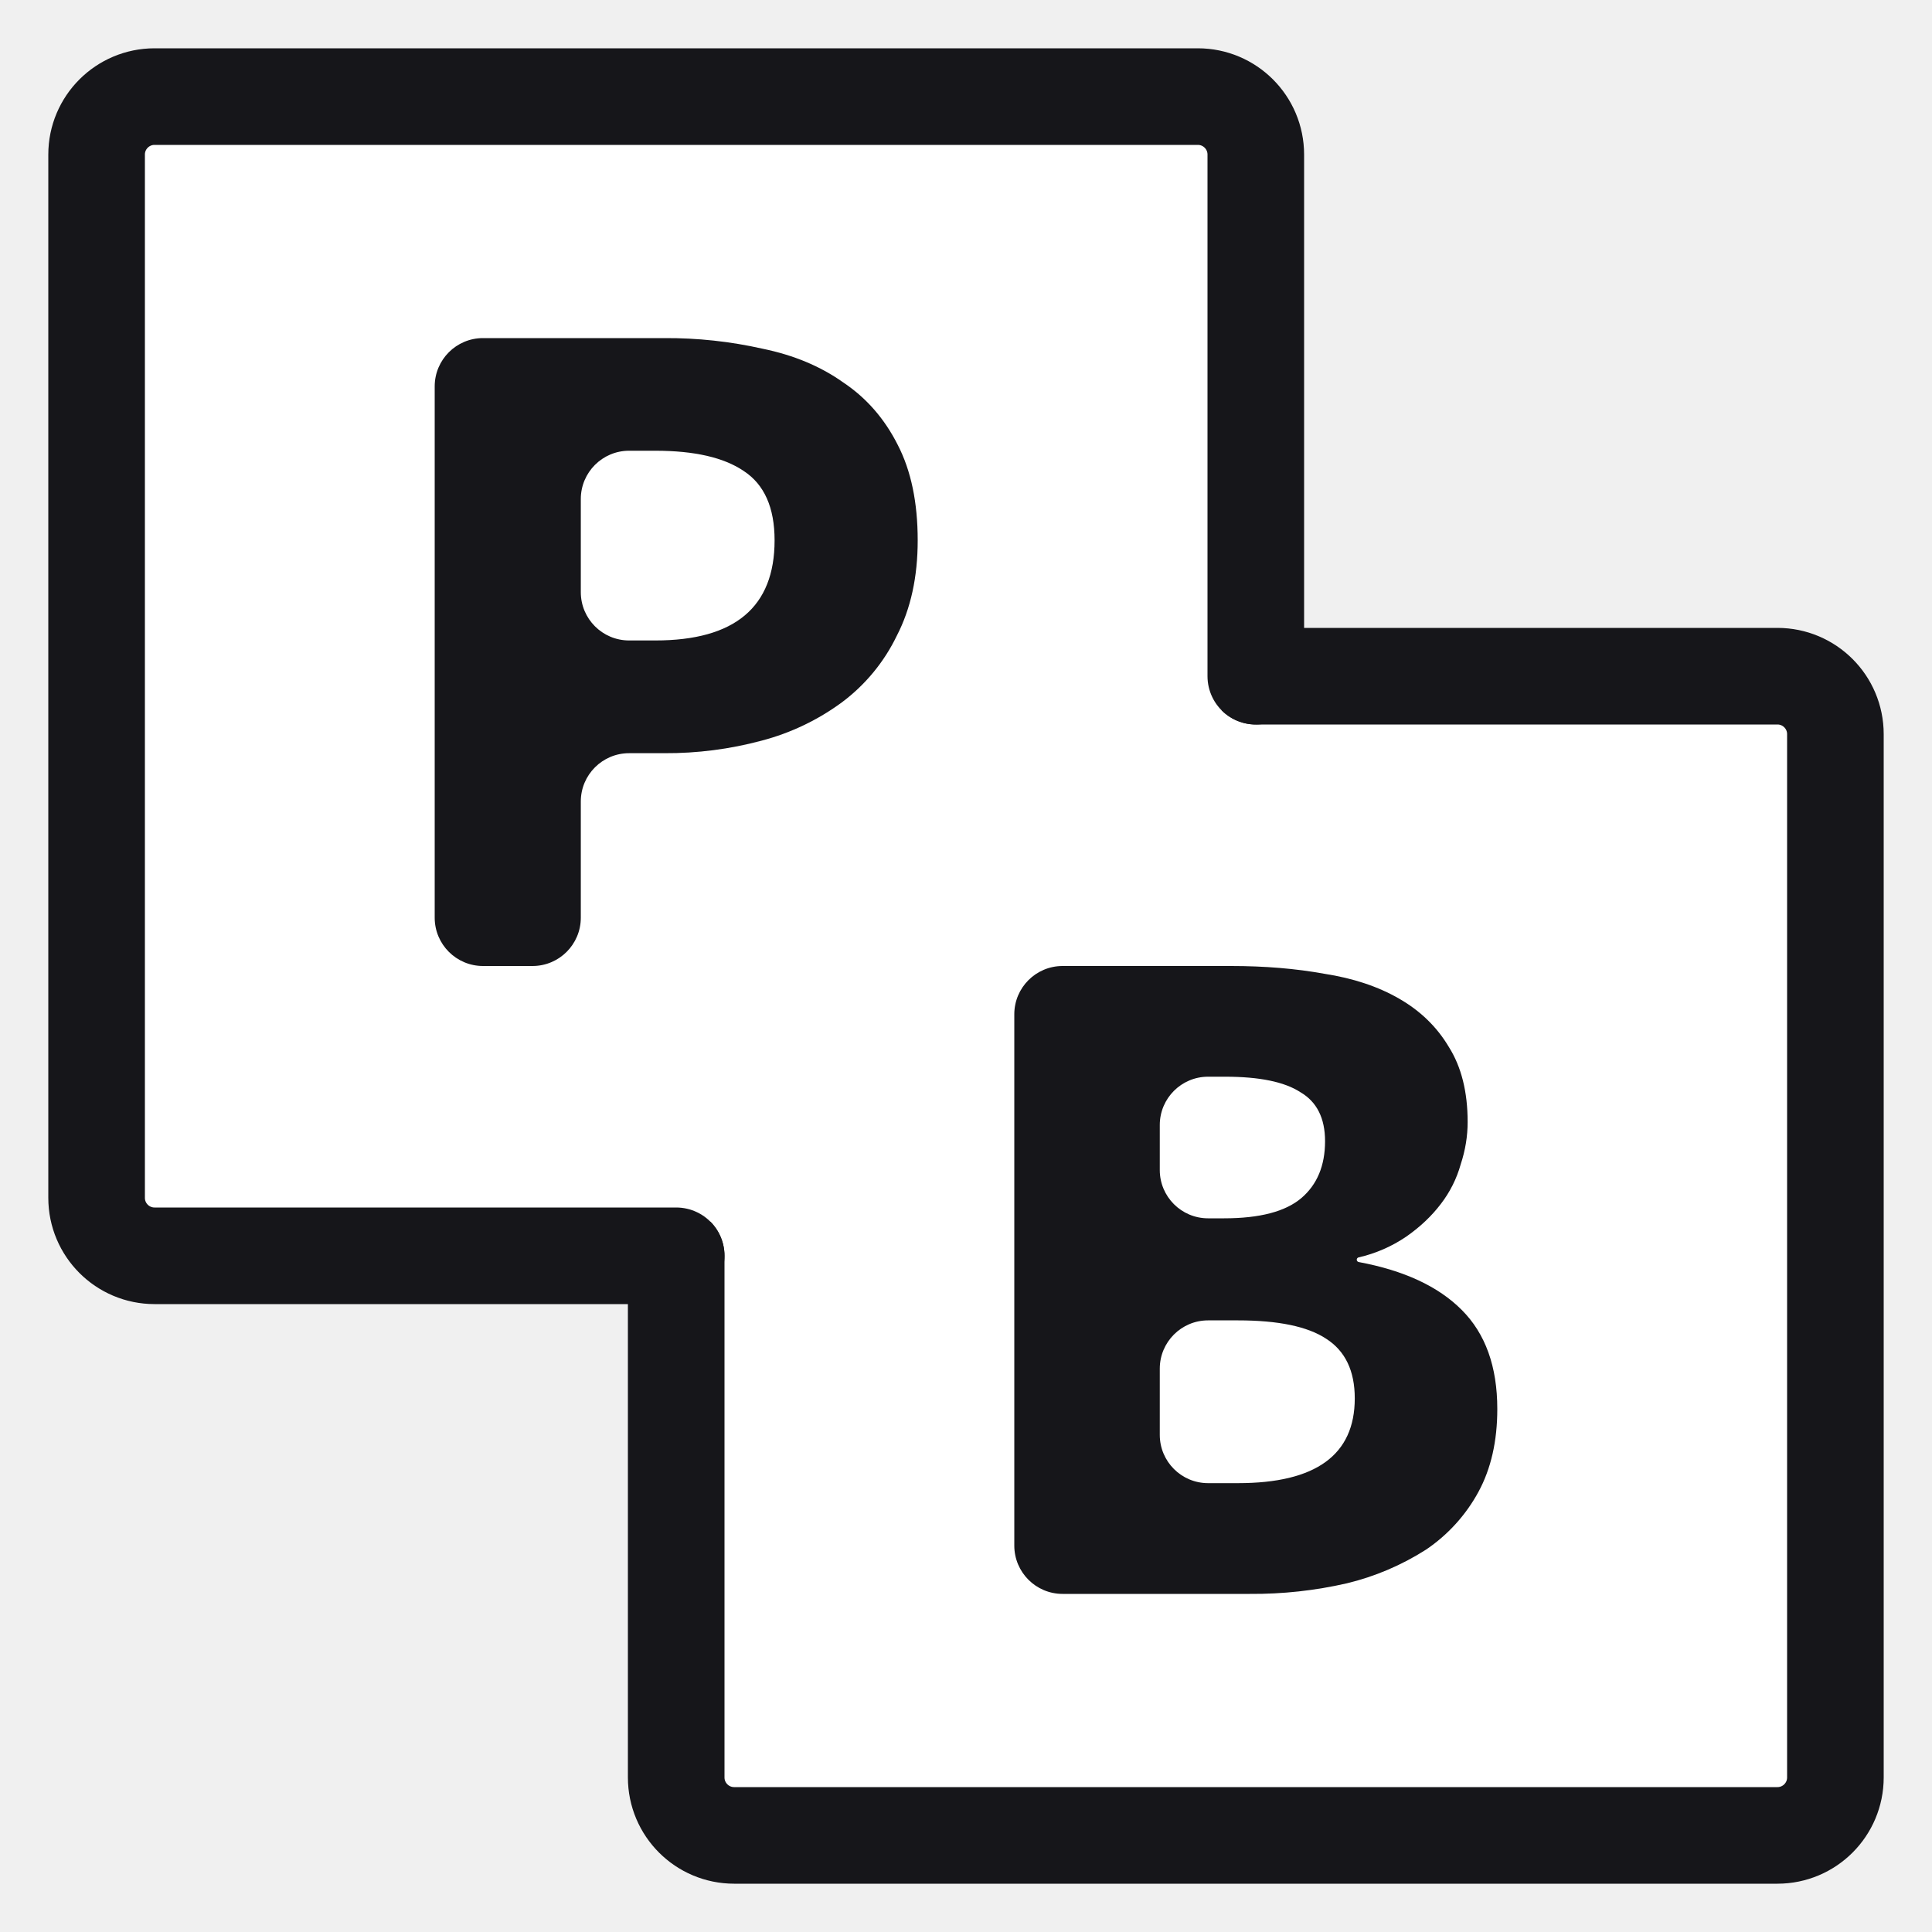
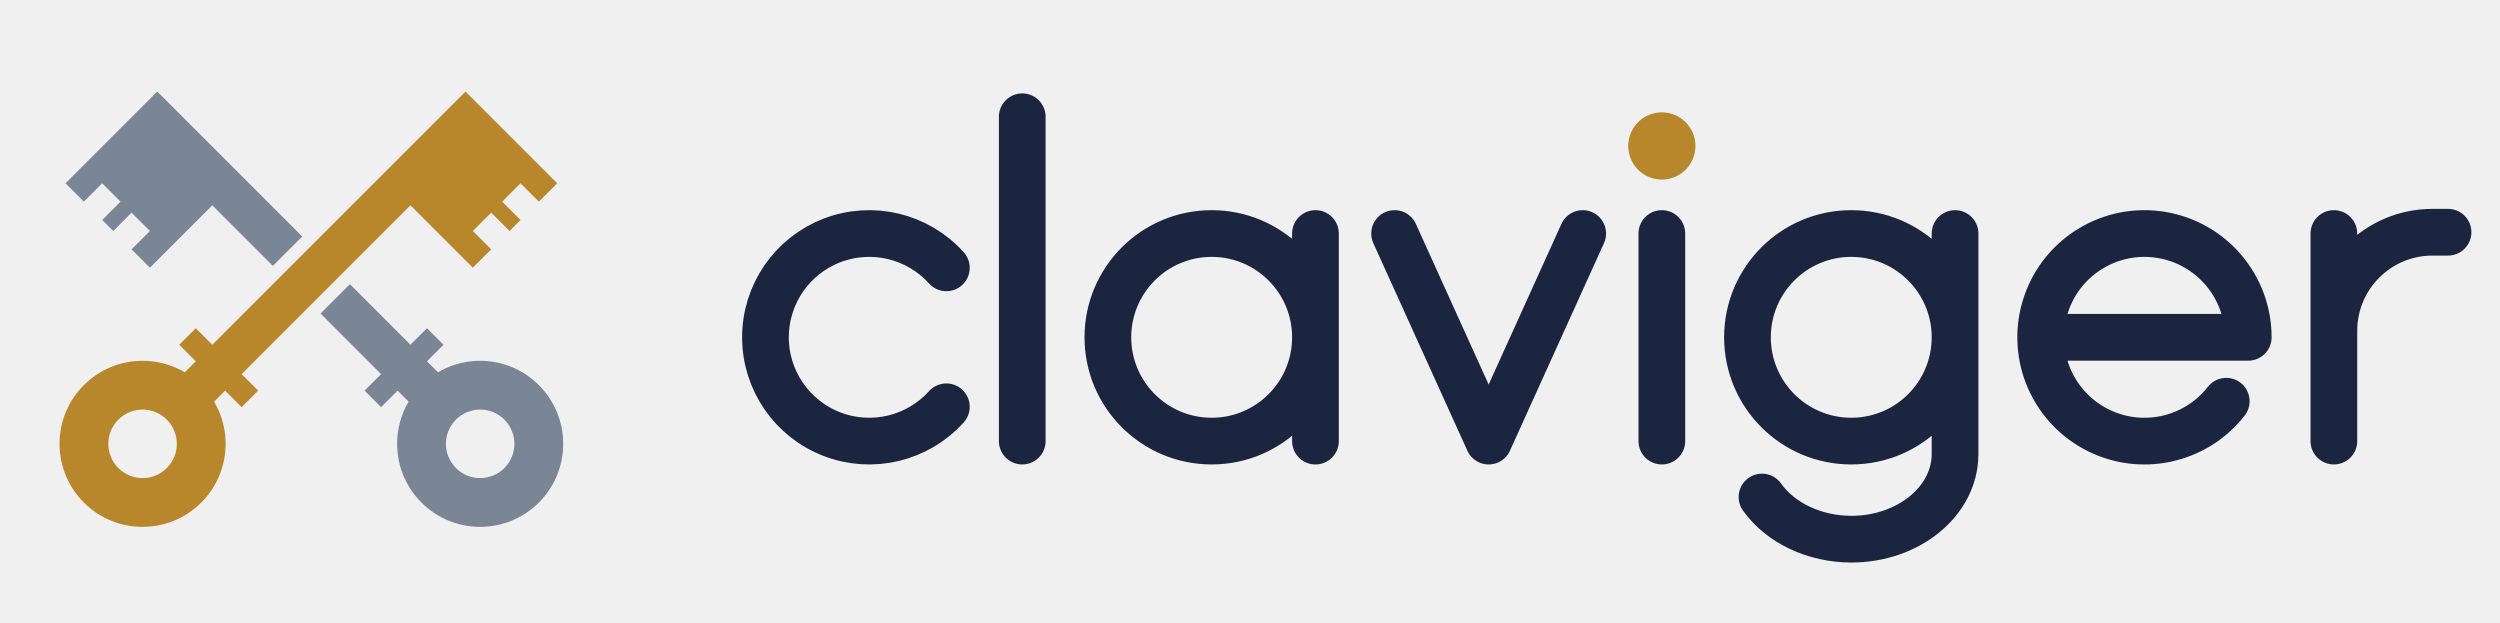
- <svg xmlns="http://www.w3.org/2000/svg" width="40" height="40" fill="none">
-   <path fill="#fff" d="m25.536 13.486 1.192 1.233-12.033 11.63-1.192-1.234z" />
-   <path fill="#fff" d="M26 14h10.8a1.2 1.2 0 0 1 1.2 1.2v21.6a1.2 1.2 0 0 1-1.2 1.2H15.2a1.2 1.2 0 0 1-1.2-1.2V26" />
-   <path stroke="#16161a" stroke-linecap="round" stroke-linejoin="round" stroke-width="2" d="M26 14h10.8a1.2 1.2 0 0 1 1.2 1.2v21.6a1.2 1.2 0 0 1-1.2 1.2H15.2a1.2 1.2 0 0 1-1.2-1.2V26" />
-   <path fill="#fff" d="M26 14V3.2A1.2 1.2 0 0 0 24.8 2H3.2A1.2 1.2 0 0 0 2 3.2v21.6A1.2 1.2 0 0 0 3.2 26H14" />
-   <path stroke="#16161a" stroke-linecap="round" stroke-linejoin="round" stroke-width="2" d="M26 14V3.2A1.2 1.2 0 0 0 24.8 2H3.2A1.2 1.2 0 0 0 2 3.2v21.6A1.2 1.2 0 0 0 3.2 26H14" />
-   <path fill="#16161a" d="M10 20a1 1 0 0 1-1-1V8a1 1 0 0 1 1-1h3.753a9 9 0 0 1 2.037.22q.967.199 1.667.697.72.48 1.131 1.296.412.798.412 1.974 0 1.137-.432 1.974a3.76 3.76 0 0 1-1.132 1.376 4.9 4.9 0 0 1-1.666.797 7.6 7.6 0 0 1-2.017.26h-.728a1 1 0 0 0-1 1V19a1 1 0 0 1-1 1zm2.025-7.74a1 1 0 0 0 1 1h.543q2.469 0 2.469-2.073 0-1.017-.638-1.435-.617-.42-1.831-.42h-.543a1 1 0 0 0-1 1zM22 33a1 1 0 0 1-1-1V21a1 1 0 0 1 1-1h3.488q1.044 0 1.926.16.902.139 1.557.518.657.378 1.025.997.39.618.39 1.555 0 .44-.144.877a2.4 2.4 0 0 1-.41.818q-.287.378-.717.678a2.9 2.9 0 0 1-.987.43.05.05 0 0 0-.038.047.05.05 0 0 0 .04.049q1.405.261 2.132.99.738.736.738 2.053 0 .996-.39 1.715a3.4 3.4 0 0 1-1.085 1.196 5.4 5.4 0 0 1-1.64.698 8.7 8.7 0 0 1-2.008.219zm2.012-8.776a1 1 0 0 0 1 1h.332q1.106 0 1.599-.419.49-.418.491-1.176 0-.719-.512-1.017-.492-.32-1.557-.32h-.353a1 1 0 0 0-1 1zm0 5.483a1 1 0 0 0 1 1h.62q2.417 0 2.417-1.755 0-.857-.594-1.236-.574-.379-1.824-.379h-.619a1 1 0 0 0-1 1z" />
+ <svg xmlns="http://www.w3.org/2000/svg" viewBox="0 0 385.4 96" role="img" aria-labelledby="t">
+   <g transform="translate(48.0 48) scale(0.8)">
+     <defs>
+       <mask id="l-cut" maskUnits="userSpaceOnUse" x="-70" y="-70" width="140" height="140">
+         <rect x="-70" y="-70" width="140" height="140" fill="#fff" />
+         <path d="M-4.0 -55H4.0V22H-4.0ZM-8.5 14h17v4.5h-17ZM3.5 -55H21.0V-50H16.0V-45.0H21.0V-42H16.0V-37.0H21.0V-32H3.5ZM0 21a16 16 0 1 1 0 32a16 16 0 1 1 0 -32ZM0 30.4a6.6 6.6 0 1 0 0 13.2a6.6 6.6 0 1 0 0 -13.2Z" transform="rotate(45) translate(0 9)" fill="#000" stroke="#000" stroke-width="5" stroke-linejoin="round" />
+       </mask>
+     </defs>
+     <g transform="translate(0 -7)">
+       <g mask="url(#l-cut)">
+         <path d="M-4.0 -55H4.0V22H-4.0ZM-8.5 14h17v4.5h-17ZM3.5 -55H21.0V-50H16.0V-45.0H21.0V-42H16.0V-37.0H21.0V-32H3.5ZM0 21a16 16 0 1 1 0 32a16 16 0 1 1 0 -32ZM0 30.4a6.6 6.6 0 1 0 0 13.2a6.6 6.6 0 1 0 0 -13.2Z" transform="rotate(-45) scale(-1 1) translate(0 9)" fill="#7A8595" fill-rule="nonzero" />
+       </g>
+       <path d="M-4.0 -55H4.0V22H-4.0ZM-8.5 14h17v4.5h-17ZM3.5 -55H21.0V-50H16.0V-45.0H21.0V-42H16.0V-37.0H21.0V-32H3.5ZM0 21a16 16 0 1 1 0 32a16 16 0 1 1 0 -32ZM0 30.4a6.6 6.6 0 1 0 0 13.2a6.6 6.6 0 1 0 0 -13.2Z" transform="rotate(45) translate(0 9)" fill="#B8862B" fill-rule="nonzero" />
+     </g>
+   </g>
+   <path d="M27.89 33.29A16.0 16.0 0 1 0 27.89 54.71M39.59 10.0V60.0M68.79 28.0a16.0 16.0 0 1 0 0 32.0a16.0 16.0 0 1 0 0 -32.0ZM84.79 28.0V60.0M96.99 28.0L111.49 60.0L125.99 28.0M138.19 28.0V60.0M167.39 28.0a16.0 16.0 0 1 0 0 32.0a16.0 16.0 0 1 0 0 -32.0ZM183.39 28.0V62.0a16.0 13.12 0 0 1 -16.00 13.12a16.0 13.12 0 0 1 -13.76 -6.5M196.59 44.0H228.59A16.0 16.0 0 1 0 225.20 53.85M241.79 28.0V60.0M241.79 46.0V43.0a15.20 15.20 0 0 1 15.20 -15.20h2.4" transform="translate(118.0 8)" fill="none" stroke="#1B2540" stroke-width="7.2" stroke-linecap="round" stroke-linejoin="round" />
+   <circle cx="256.19" cy="22.50" r="5.18" fill="#B8862B" />
</svg>
